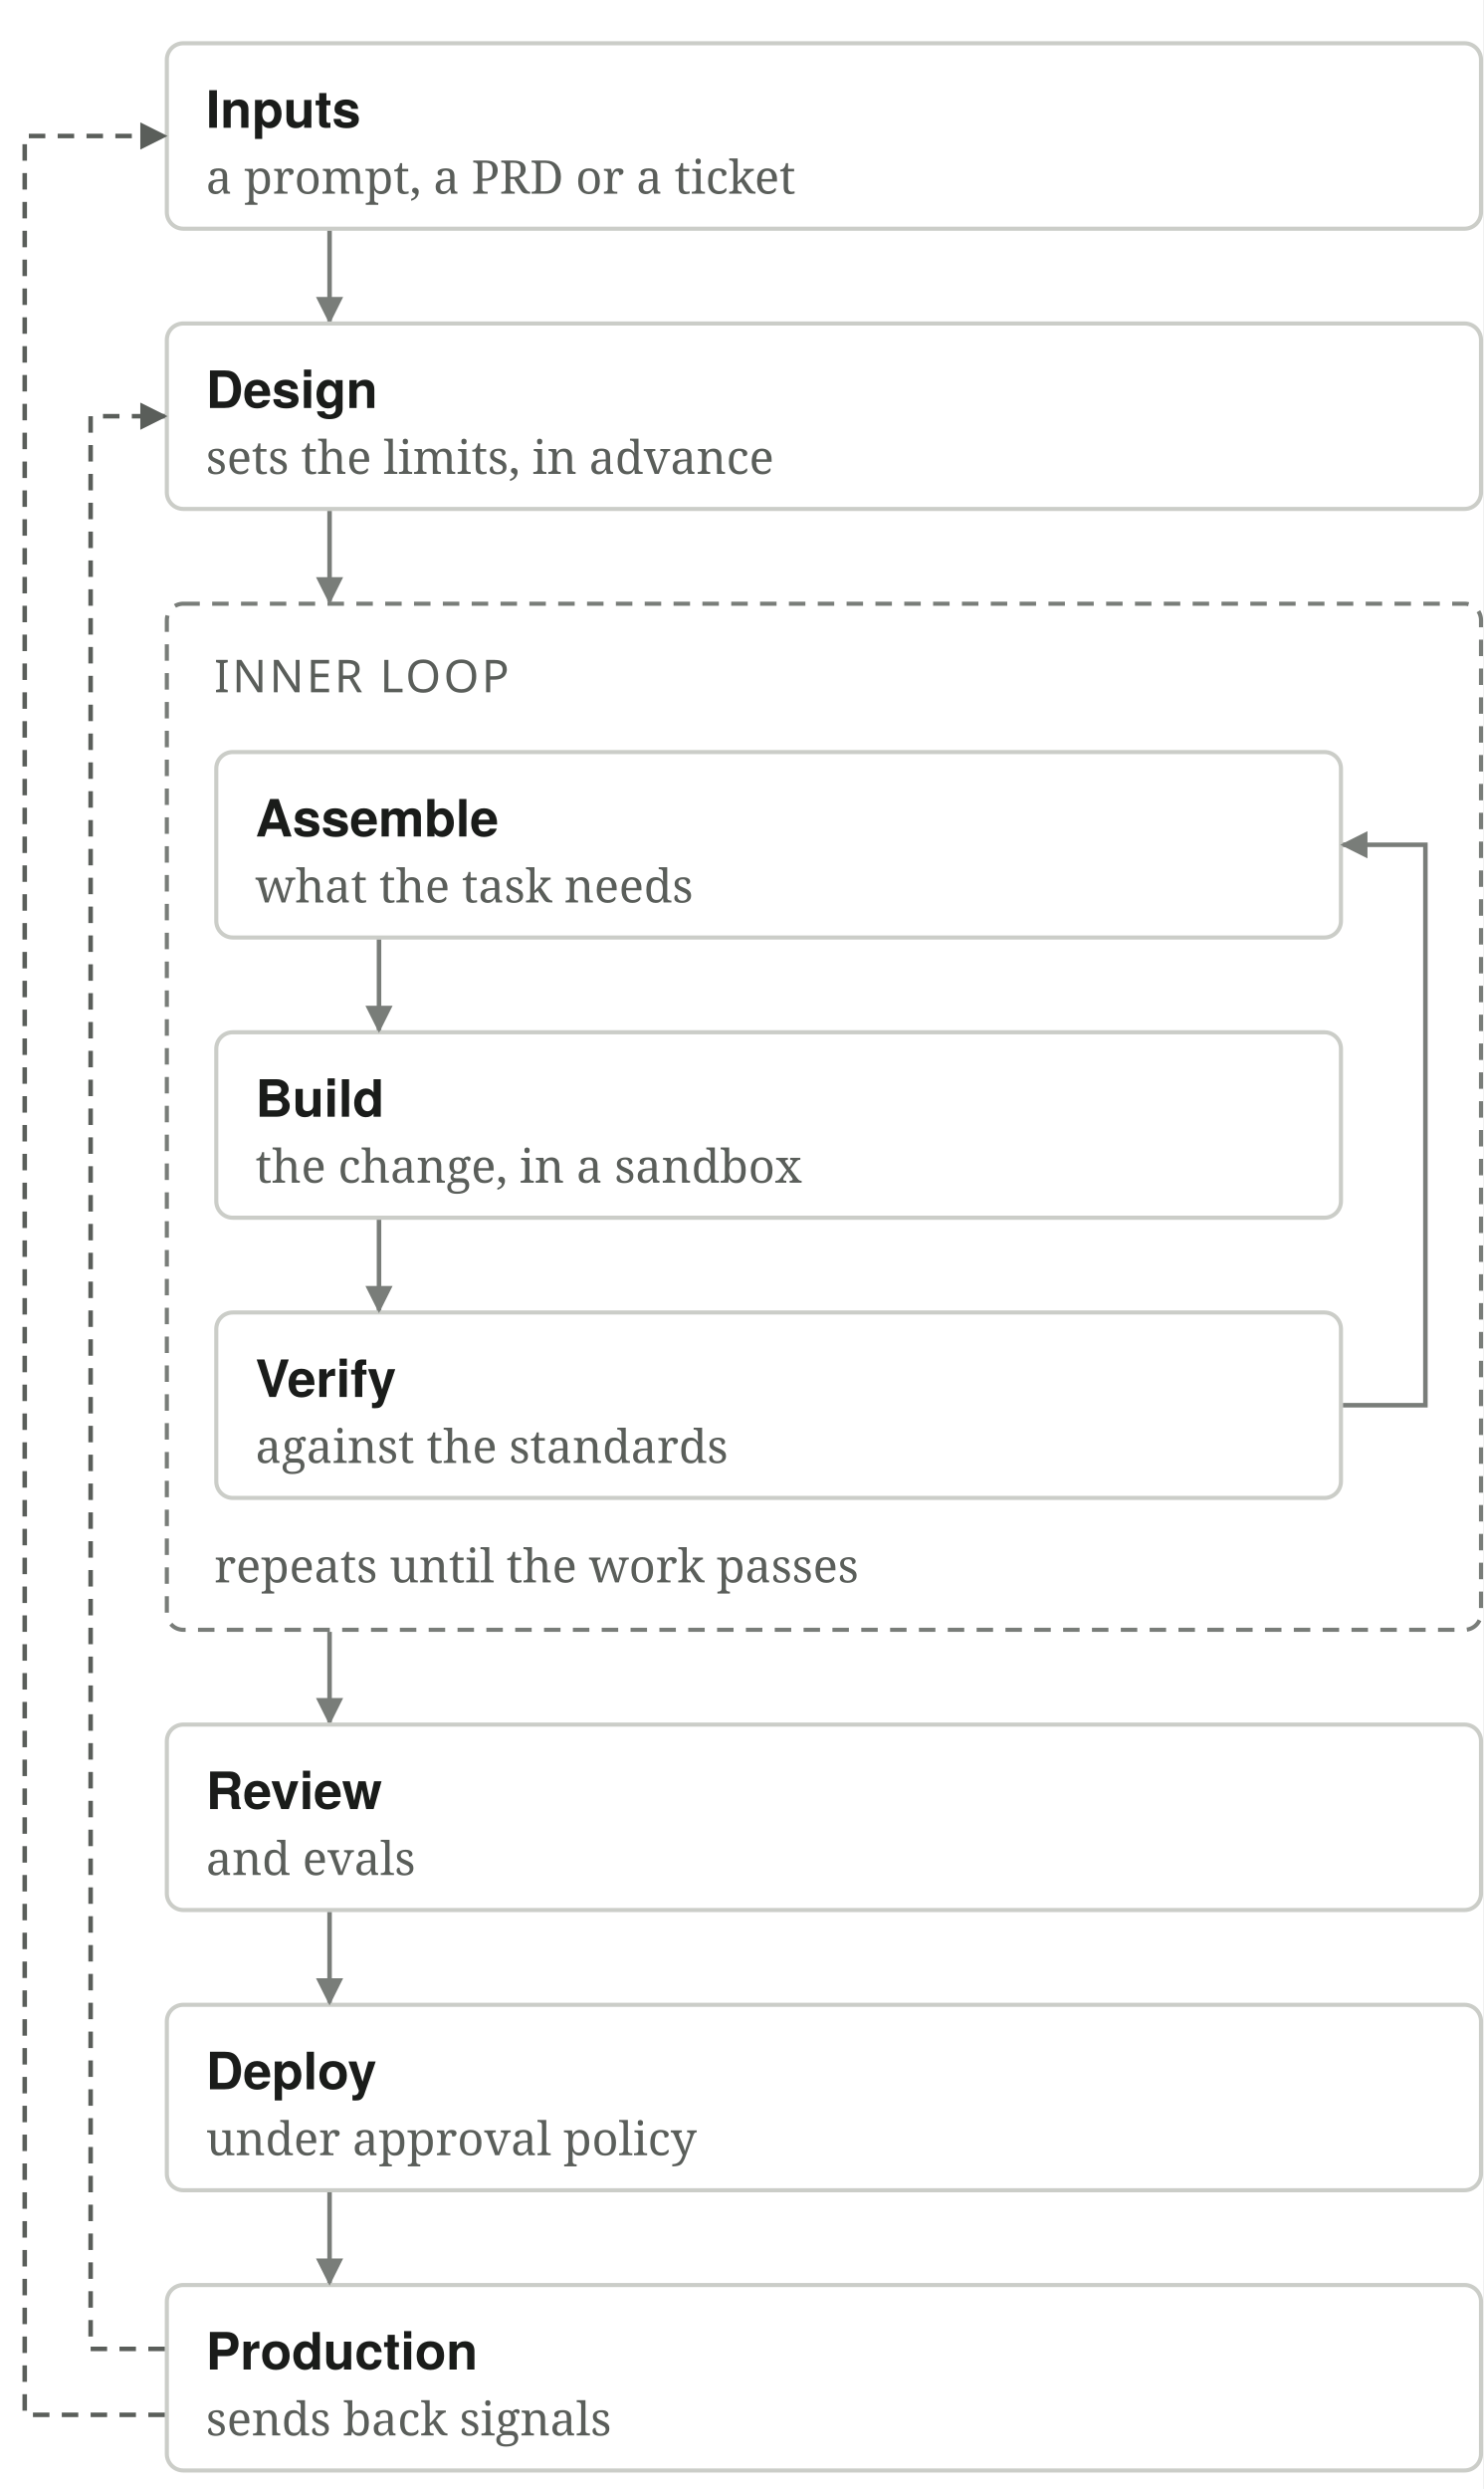
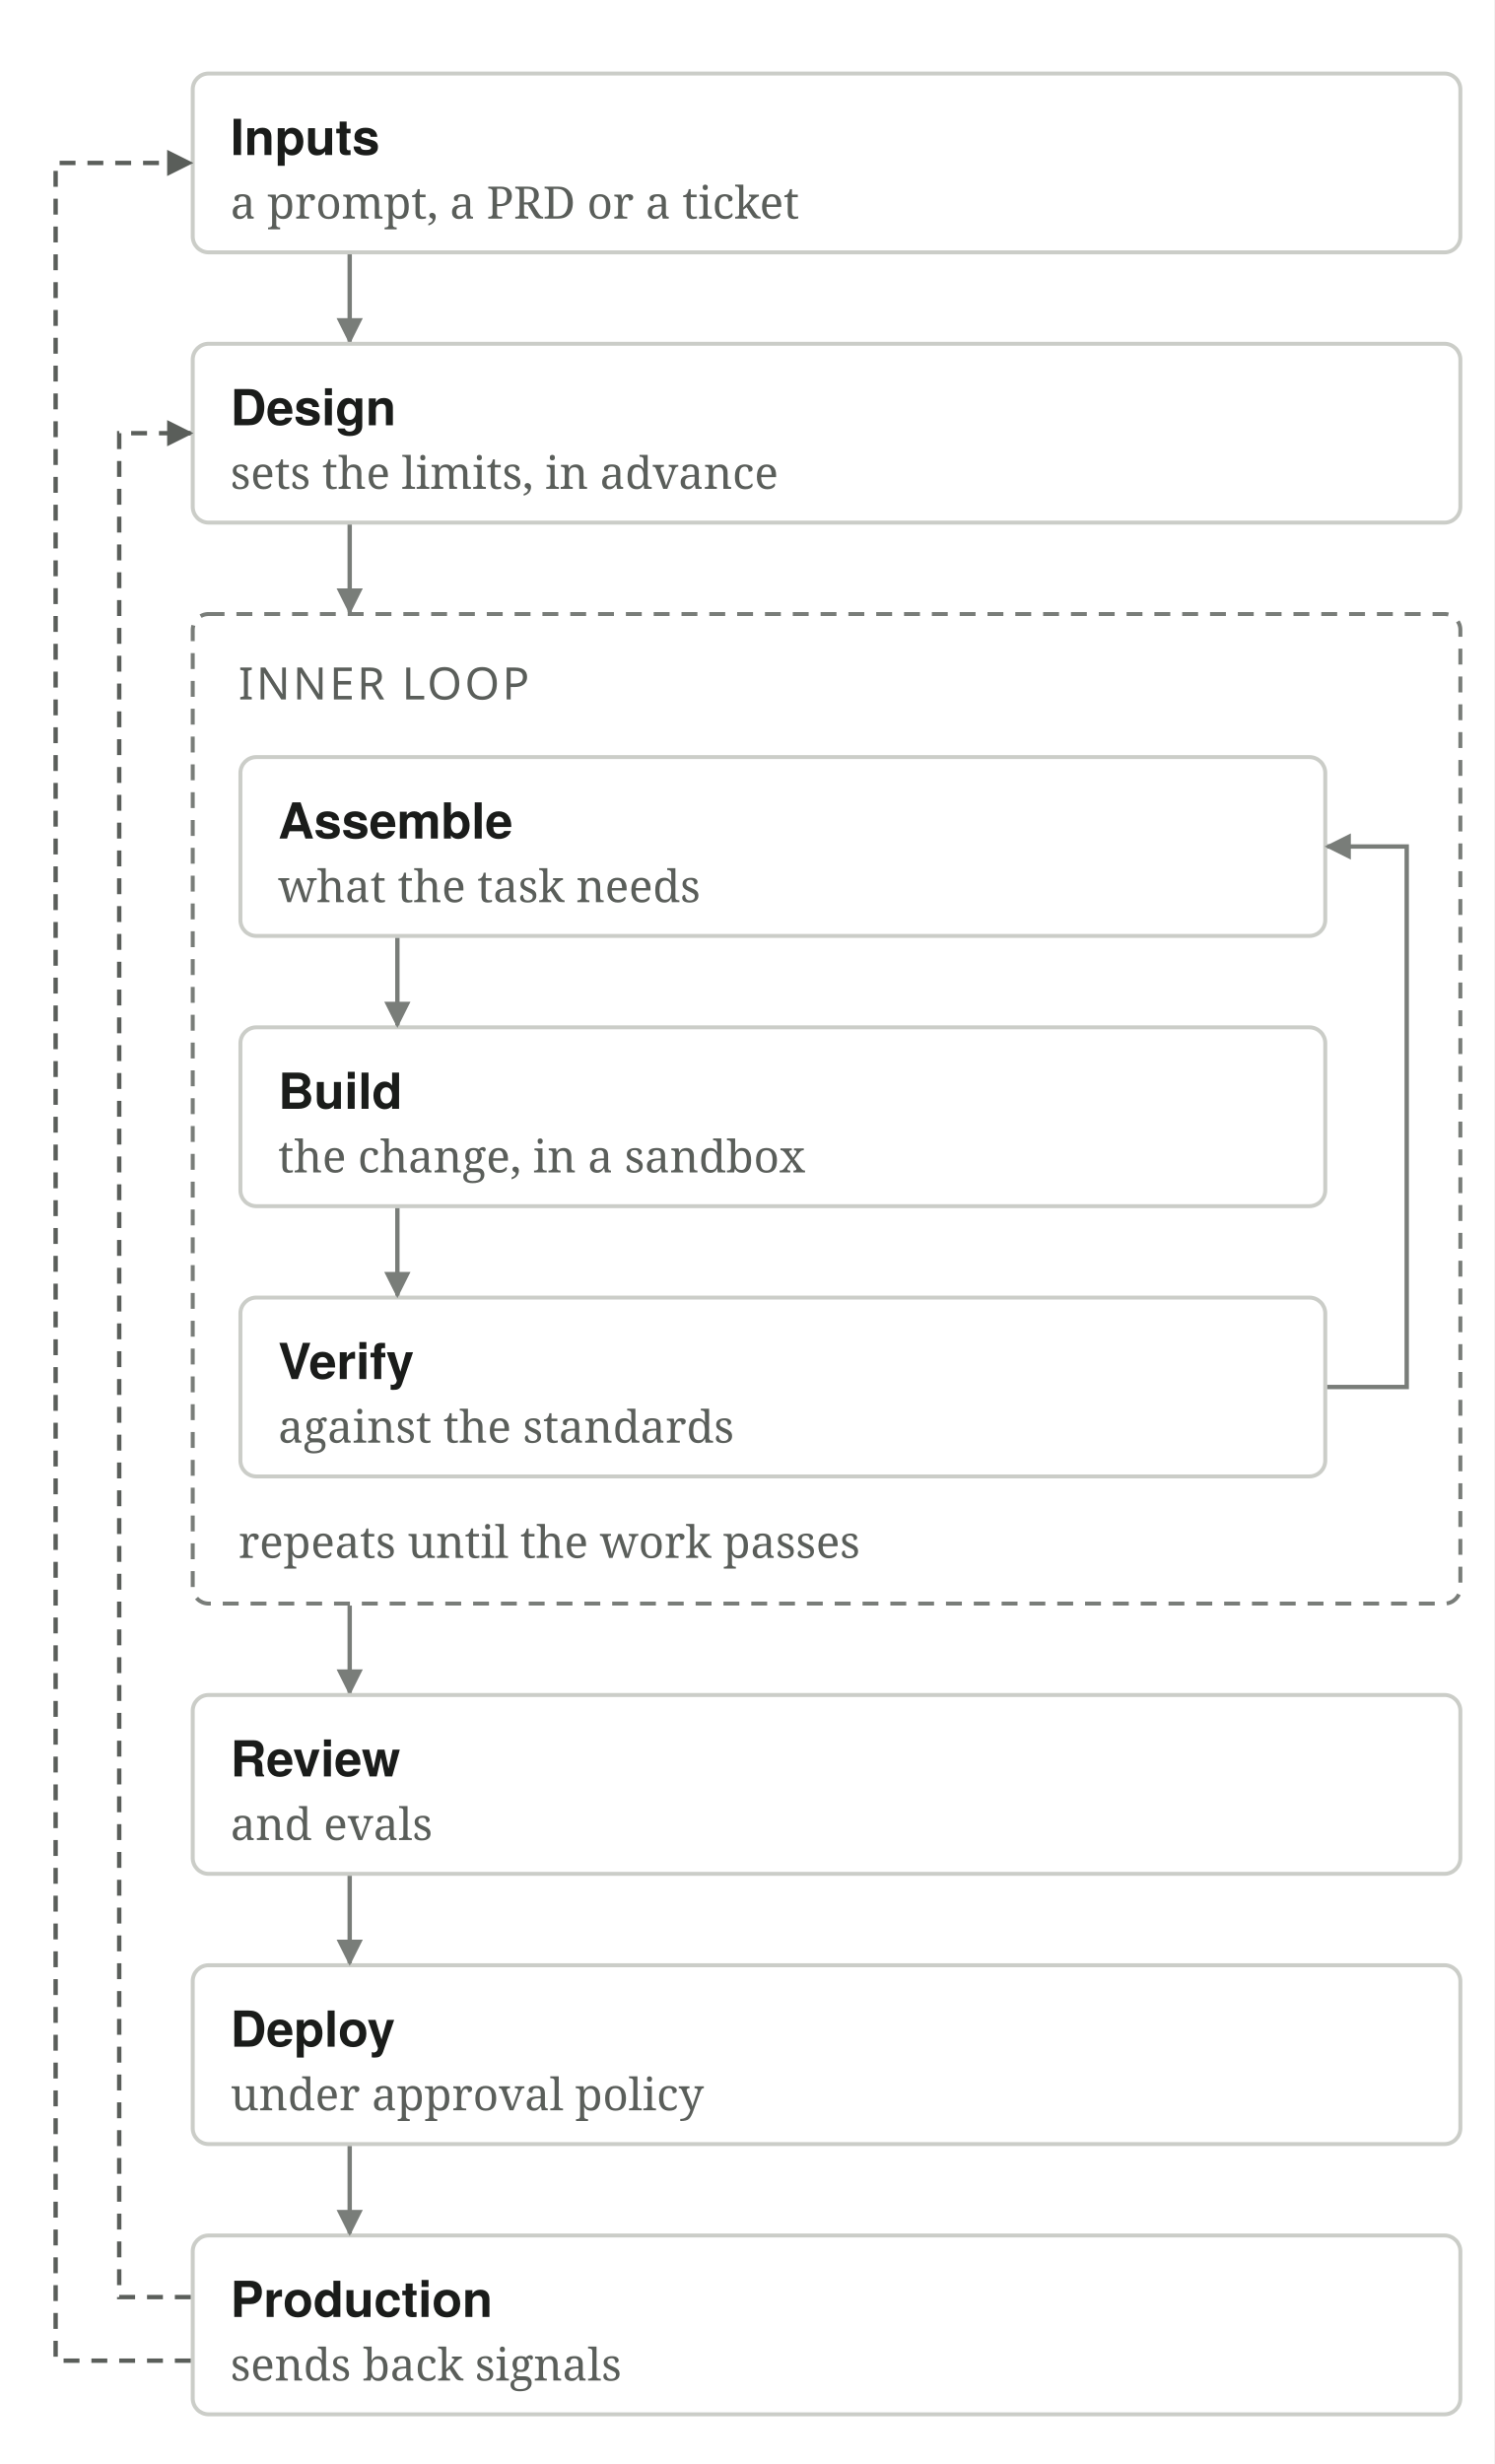
- <svg xmlns="http://www.w3.org/2000/svg" viewBox="0 0 360 604" width="360" height="604" role="img" aria-labelledby="sf1n-t sf1n-d">
-   <rect width="360" height="604" fill="#FFFFFF" />
+ <svg xmlns="http://www.w3.org/2000/svg" viewBox="0 0 376 620" width="376" height="620" role="img" aria-labelledby="sf1n-t sf1n-d">
+   <rect width="376" height="620" fill="#FFFFFF" />
  <defs>
    <marker id="sf1n-a" viewBox="0 0 10 10" refX="9" refY="5" markerWidth="6" markerHeight="6" orient="auto-start-reverse">
      <path d="M0 0 L10 5 L0 10 z" fill="#797D79" />
    </marker>
    <marker id="sf1n-g" viewBox="0 0 10 10" refX="9" refY="5" markerWidth="6" markerHeight="6" orient="auto-start-reverse">
      <path d="M0 0 L10 5 L0 10 z" fill="#5A7A00" />
    </marker>
    <marker id="sf1n-s" viewBox="0 0 10 10" refX="9" refY="5" markerWidth="6" markerHeight="6" orient="auto-start-reverse">
      <path d="M0 0 L10 5 L0 10 z" fill="#5A5E5A" />
    </marker>
  </defs>
-   <rect x="40.5" y="10.5" width="319" height="45" rx="4" fill="none" stroke="#CBCDC8" stroke-width="1" />
-   <text x="50" y="31" font-family="Figtree,'Avenir Next','Helvetica Neue',sans-serif" font-size="12.5" fill="#1A1C1A" font-weight="600">Inputs</text>
-   <text x="50" y="47.0" font-family="'IBM Plex Serif',Charter,Georgia,serif" font-size="11.25" fill="#5A5E5A" font-weight="400">a prompt, a PRD or a ticket</text>
-   <path d="M80 56 L80 78" fill="none" stroke="#797D79" stroke-width="1.1" marker-end="url(#sf1n-a)" />
-   <rect x="40.5" y="78.5" width="319" height="45" rx="4" fill="none" stroke="#CBCDC8" stroke-width="1" />
-   <text x="50" y="99" font-family="Figtree,'Avenir Next','Helvetica Neue',sans-serif" font-size="12.5" fill="#1A1C1A" font-weight="600">Design</text>
-   <text x="50" y="115.0" font-family="'IBM Plex Serif',Charter,Georgia,serif" font-size="11.25" fill="#5A5E5A" font-weight="400">sets the limits, in advance</text>
-   <path d="M80 124 L80 146" fill="none" stroke="#797D79" stroke-width="1.1" marker-end="url(#sf1n-a)" />
-   <text x="52" y="168" font-family="'Chakra Petch','Avenir Next',sans-serif" font-size="11" fill="#5A5E5A" font-weight="500" letter-spacing="0.06em">INNER LOOP</text>
-   <rect x="52.5" y="182.5" width="273" height="45" rx="4" fill="none" stroke="#CBCDC8" stroke-width="1" />
-   <text x="62" y="203" font-family="Figtree,'Avenir Next','Helvetica Neue',sans-serif" font-size="12.5" fill="#1A1C1A" font-weight="600">Assemble</text>
-   <text x="62" y="219.0" font-family="'IBM Plex Serif',Charter,Georgia,serif" font-size="11.25" fill="#5A5E5A" font-weight="400">what the task needs</text>
-   <rect x="52.5" y="250.5" width="273" height="45" rx="4" fill="none" stroke="#CBCDC8" stroke-width="1" />
-   <text x="62" y="271" font-family="Figtree,'Avenir Next','Helvetica Neue',sans-serif" font-size="12.5" fill="#1A1C1A" font-weight="600">Build</text>
-   <text x="62" y="287.0" font-family="'IBM Plex Serif',Charter,Georgia,serif" font-size="11.25" fill="#5A5E5A" font-weight="400">the change, in a sandbox</text>
-   <path d="M92 228 L92 250" fill="none" stroke="#797D79" stroke-width="1.1" marker-end="url(#sf1n-a)" />
-   <rect x="52.5" y="318.5" width="273" height="45" rx="4" fill="none" stroke="#CBCDC8" stroke-width="1" />
-   <text x="62" y="339" font-family="Figtree,'Avenir Next','Helvetica Neue',sans-serif" font-size="12.5" fill="#1A1C1A" font-weight="600">Verify</text>
-   <text x="62" y="355.0" font-family="'IBM Plex Serif',Charter,Georgia,serif" font-size="11.25" fill="#5A5E5A" font-weight="400">against the standards</text>
-   <path d="M92 296 L92 318" fill="none" stroke="#797D79" stroke-width="1.1" marker-end="url(#sf1n-a)" />
-   <path d="M326 341 L346 341 L346 205 L326 205" fill="none" stroke="#797D79" stroke-width="1.1" marker-end="url(#sf1n-a)" />
-   <text x="52" y="384" font-family="'IBM Plex Serif',Charter,Georgia,serif" font-size="11.25" fill="#5A5E5A" font-weight="400">repeats until the work passes</text>
-   <rect x="40.5" y="146.5" width="319" height="249" rx="4" fill="none" stroke="#797D79" stroke-width="1" stroke-dasharray="4 3" />
-   <path d="M80 396 L80 418" fill="none" stroke="#797D79" stroke-width="1.1" marker-end="url(#sf1n-a)" />
-   <rect x="40.5" y="418.5" width="319" height="45" rx="4" fill="none" stroke="#CBCDC8" stroke-width="1" />
-   <text x="50" y="439" font-family="Figtree,'Avenir Next','Helvetica Neue',sans-serif" font-size="12.5" fill="#1A1C1A" font-weight="600">Review</text>
-   <text x="50" y="455.0" font-family="'IBM Plex Serif',Charter,Georgia,serif" font-size="11.25" fill="#5A5E5A" font-weight="400">and evals</text>
-   <rect x="40.5" y="486.5" width="319" height="45" rx="4" fill="none" stroke="#CBCDC8" stroke-width="1" />
-   <text x="50" y="507" font-family="Figtree,'Avenir Next','Helvetica Neue',sans-serif" font-size="12.5" fill="#1A1C1A" font-weight="600">Deploy</text>
-   <text x="50" y="523.0" font-family="'IBM Plex Serif',Charter,Georgia,serif" font-size="11.25" fill="#5A5E5A" font-weight="400">under approval policy</text>
-   <path d="M80 464 L80 486" fill="none" stroke="#797D79" stroke-width="1.1" marker-end="url(#sf1n-a)" />
-   <rect x="40.5" y="554.5" width="319" height="45" rx="4" fill="none" stroke="#CBCDC8" stroke-width="1" />
-   <text x="50" y="575" font-family="Figtree,'Avenir Next','Helvetica Neue',sans-serif" font-size="12.5" fill="#1A1C1A" font-weight="600">Production</text>
-   <text x="50" y="591.0" font-family="'IBM Plex Serif',Charter,Georgia,serif" font-size="11.25" fill="#5A5E5A" font-weight="400">sends back signals</text>
-   <path d="M80 532 L80 554" fill="none" stroke="#797D79" stroke-width="1.1" marker-end="url(#sf1n-a)" />
-   <path d="M40 570 L22 570 L22 101 L40 101" fill="none" stroke="#5A5E5A" stroke-width="1.1" stroke-dasharray="4 3" marker-end="url(#sf1n-s)" />
-   <path d="M40 586 L6 586 L6 33 L40 33" fill="none" stroke="#5A5E5A" stroke-width="1.1" stroke-dasharray="4 3" marker-end="url(#sf1n-s)" />
+   <g transform="translate(8 8)">
+     <rect x="40.5" y="10.5" width="319" height="45" rx="4" fill="none" stroke="#CBCDC8" stroke-width="1" />
+     <text x="50" y="31" font-family="Figtree,'Avenir Next','Helvetica Neue',sans-serif" font-size="12.5" fill="#1A1C1A" font-weight="600">Inputs</text>
+     <text x="50" y="47.0" font-family="'IBM Plex Serif',Charter,Georgia,serif" font-size="11.25" fill="#5A5E5A" font-weight="400">a prompt, a PRD or a ticket</text>
+     <path d="M80 56 L80 78" fill="none" stroke="#797D79" stroke-width="1.1" marker-end="url(#sf1n-a)" />
+     <rect x="40.5" y="78.5" width="319" height="45" rx="4" fill="none" stroke="#CBCDC8" stroke-width="1" />
+     <text x="50" y="99" font-family="Figtree,'Avenir Next','Helvetica Neue',sans-serif" font-size="12.5" fill="#1A1C1A" font-weight="600">Design</text>
+     <text x="50" y="115.0" font-family="'IBM Plex Serif',Charter,Georgia,serif" font-size="11.25" fill="#5A5E5A" font-weight="400">sets the limits, in advance</text>
+     <path d="M80 124 L80 146" fill="none" stroke="#797D79" stroke-width="1.1" marker-end="url(#sf1n-a)" />
+     <text x="52" y="168" font-family="'Chakra Petch','Avenir Next',sans-serif" font-size="11.25" fill="#5A5E5A" font-weight="500" letter-spacing="0.06em">INNER LOOP</text>
+     <rect x="52.5" y="182.5" width="273" height="45" rx="4" fill="none" stroke="#CBCDC8" stroke-width="1" />
+     <text x="62" y="203" font-family="Figtree,'Avenir Next','Helvetica Neue',sans-serif" font-size="12.5" fill="#1A1C1A" font-weight="600">Assemble</text>
+     <text x="62" y="219.0" font-family="'IBM Plex Serif',Charter,Georgia,serif" font-size="11.25" fill="#5A5E5A" font-weight="400">what the task needs</text>
+     <rect x="52.5" y="250.5" width="273" height="45" rx="4" fill="none" stroke="#CBCDC8" stroke-width="1" />
+     <text x="62" y="271" font-family="Figtree,'Avenir Next','Helvetica Neue',sans-serif" font-size="12.5" fill="#1A1C1A" font-weight="600">Build</text>
+     <text x="62" y="287.0" font-family="'IBM Plex Serif',Charter,Georgia,serif" font-size="11.25" fill="#5A5E5A" font-weight="400">the change, in a sandbox</text>
+     <path d="M92 228 L92 250" fill="none" stroke="#797D79" stroke-width="1.1" marker-end="url(#sf1n-a)" />
+     <rect x="52.5" y="318.5" width="273" height="45" rx="4" fill="none" stroke="#CBCDC8" stroke-width="1" />
+     <text x="62" y="339" font-family="Figtree,'Avenir Next','Helvetica Neue',sans-serif" font-size="12.5" fill="#1A1C1A" font-weight="600">Verify</text>
+     <text x="62" y="355.0" font-family="'IBM Plex Serif',Charter,Georgia,serif" font-size="11.25" fill="#5A5E5A" font-weight="400">against the standards</text>
+     <path d="M92 296 L92 318" fill="none" stroke="#797D79" stroke-width="1.1" marker-end="url(#sf1n-a)" />
+     <path d="M326 341 L346 341 L346 205 L326 205" fill="none" stroke="#797D79" stroke-width="1.1" marker-end="url(#sf1n-a)" />
+     <text x="52" y="384" font-family="'IBM Plex Serif',Charter,Georgia,serif" font-size="11.25" fill="#5A5E5A" font-weight="400">repeats until the work passes</text>
+     <rect x="40.5" y="146.5" width="319" height="249" rx="4" fill="none" stroke="#797D79" stroke-width="1" stroke-dasharray="4 3" />
+     <path d="M80 396 L80 418" fill="none" stroke="#797D79" stroke-width="1.1" marker-end="url(#sf1n-a)" />
+     <rect x="40.5" y="418.5" width="319" height="45" rx="4" fill="none" stroke="#CBCDC8" stroke-width="1" />
+     <text x="50" y="439" font-family="Figtree,'Avenir Next','Helvetica Neue',sans-serif" font-size="12.5" fill="#1A1C1A" font-weight="600">Review</text>
+     <text x="50" y="455.0" font-family="'IBM Plex Serif',Charter,Georgia,serif" font-size="11.25" fill="#5A5E5A" font-weight="400">and evals</text>
+     <rect x="40.5" y="486.5" width="319" height="45" rx="4" fill="none" stroke="#CBCDC8" stroke-width="1" />
+     <text x="50" y="507" font-family="Figtree,'Avenir Next','Helvetica Neue',sans-serif" font-size="12.5" fill="#1A1C1A" font-weight="600">Deploy</text>
+     <text x="50" y="523.0" font-family="'IBM Plex Serif',Charter,Georgia,serif" font-size="11.25" fill="#5A5E5A" font-weight="400">under approval policy</text>
+     <path d="M80 464 L80 486" fill="none" stroke="#797D79" stroke-width="1.1" marker-end="url(#sf1n-a)" />
+     <rect x="40.5" y="554.5" width="319" height="45" rx="4" fill="none" stroke="#CBCDC8" stroke-width="1" />
+     <text x="50" y="575" font-family="Figtree,'Avenir Next','Helvetica Neue',sans-serif" font-size="12.5" fill="#1A1C1A" font-weight="600">Production</text>
+     <text x="50" y="591.0" font-family="'IBM Plex Serif',Charter,Georgia,serif" font-size="11.25" fill="#5A5E5A" font-weight="400">sends back signals</text>
+     <path d="M80 532 L80 554" fill="none" stroke="#797D79" stroke-width="1.1" marker-end="url(#sf1n-a)" />
+     <path d="M40 570 L22 570 L22 101 L40 101" fill="none" stroke="#5A5E5A" stroke-width="1.1" stroke-dasharray="4 3" marker-end="url(#sf1n-s)" />
+     <path d="M40 586 L6 586 L6 33 L40 33" fill="none" stroke="#5A5E5A" stroke-width="1.1" stroke-dasharray="4 3" marker-end="url(#sf1n-s)" />
+   </g>
</svg>
